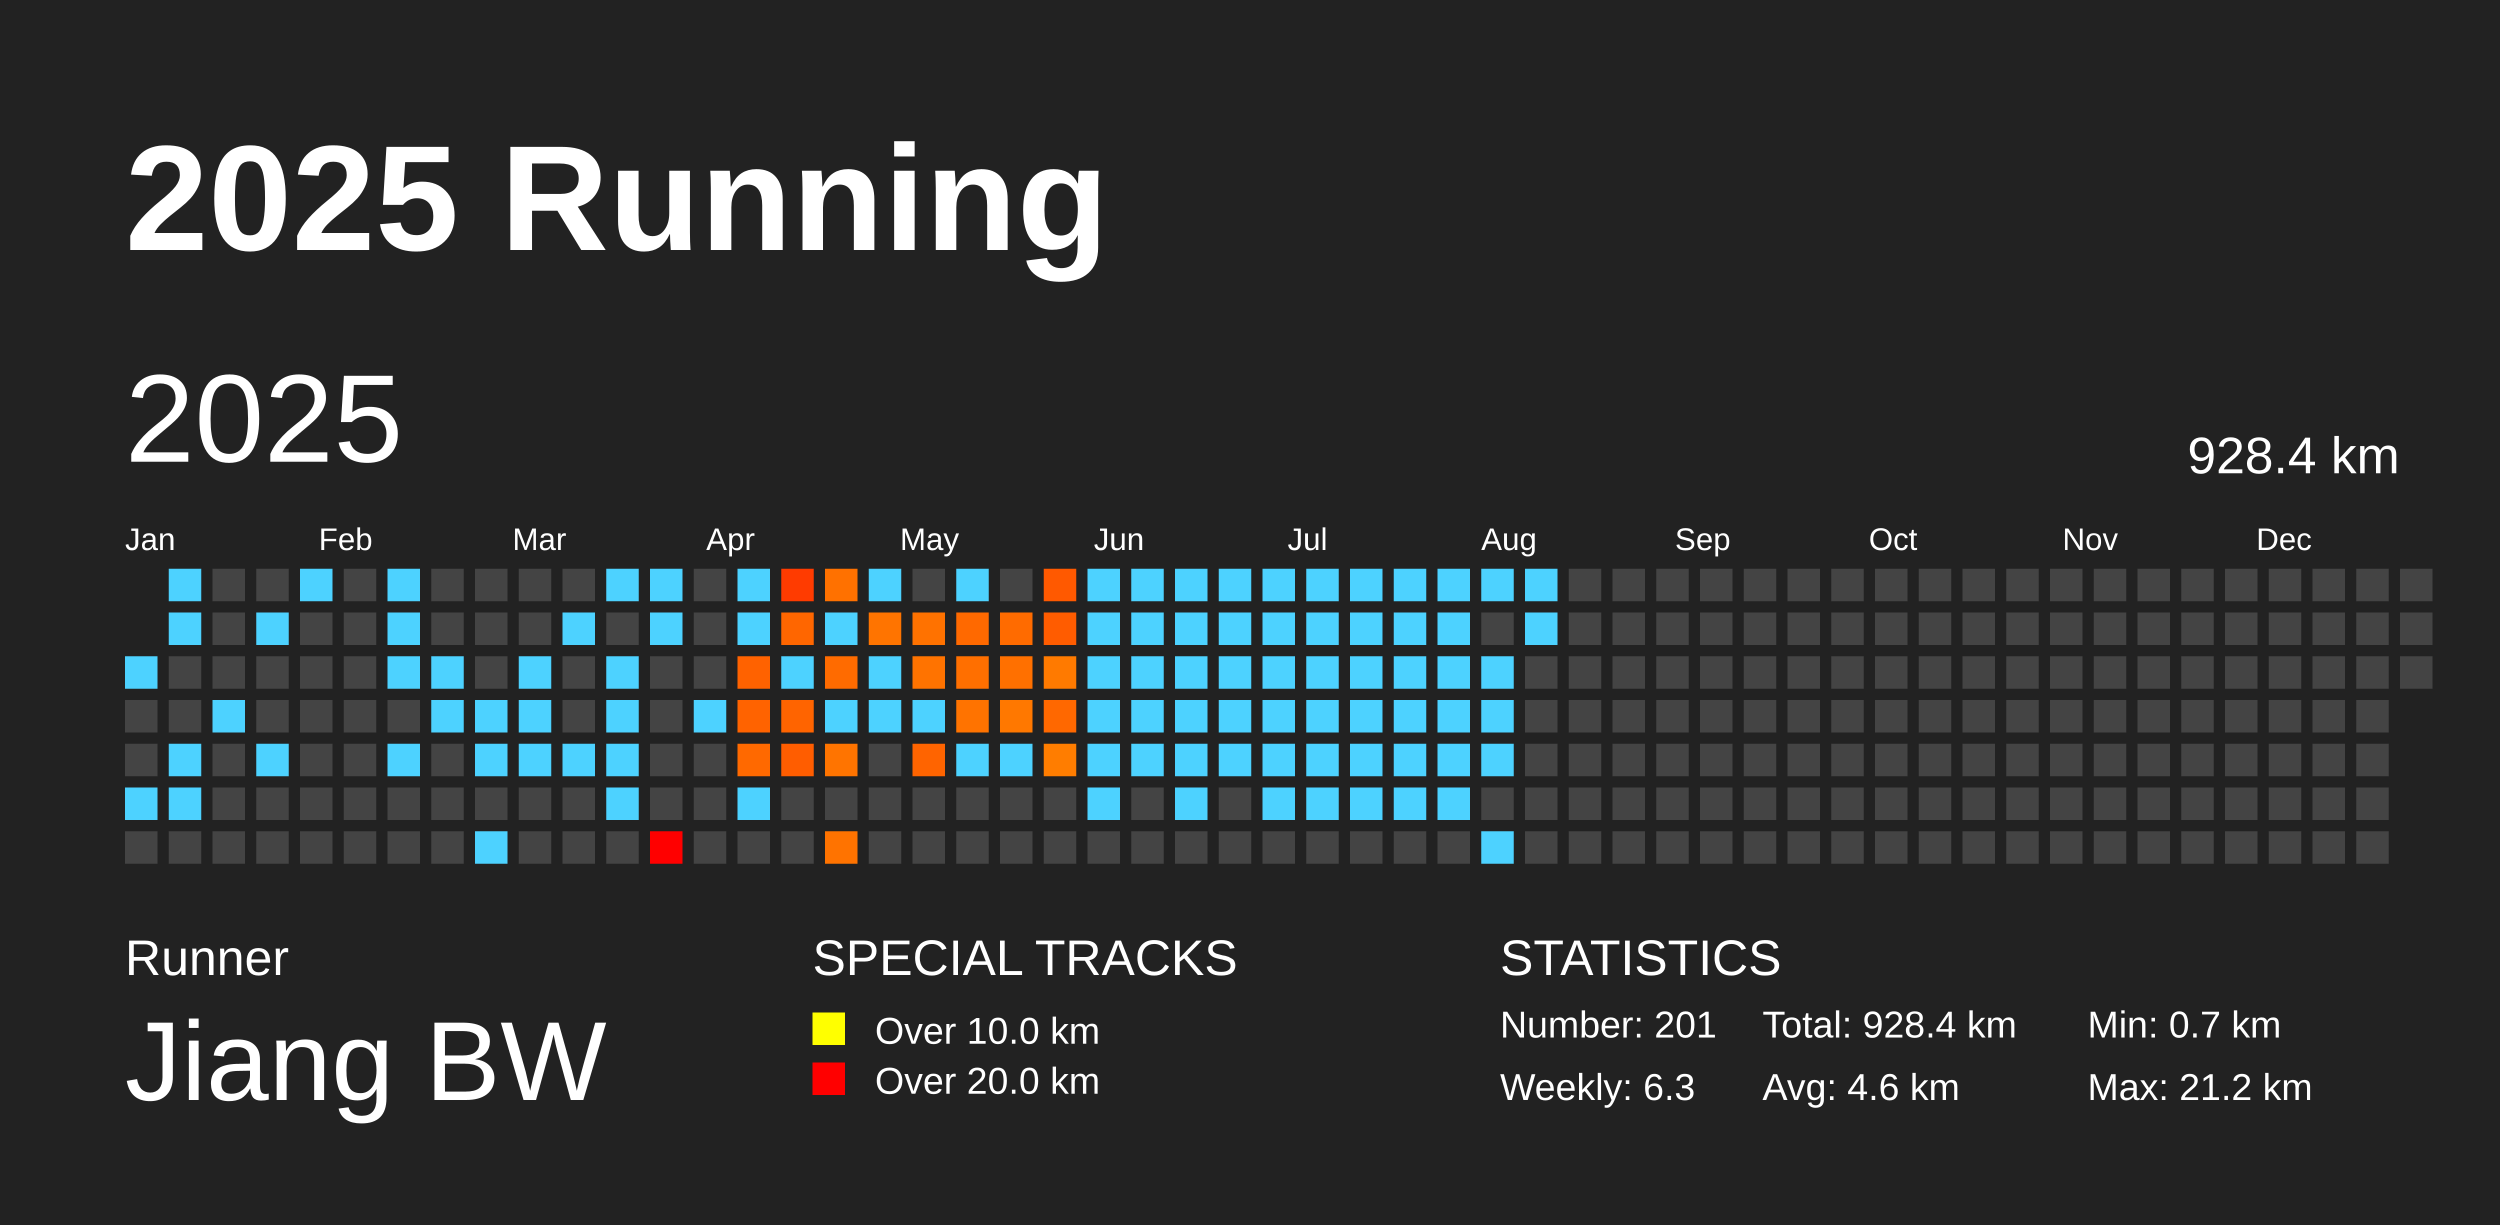
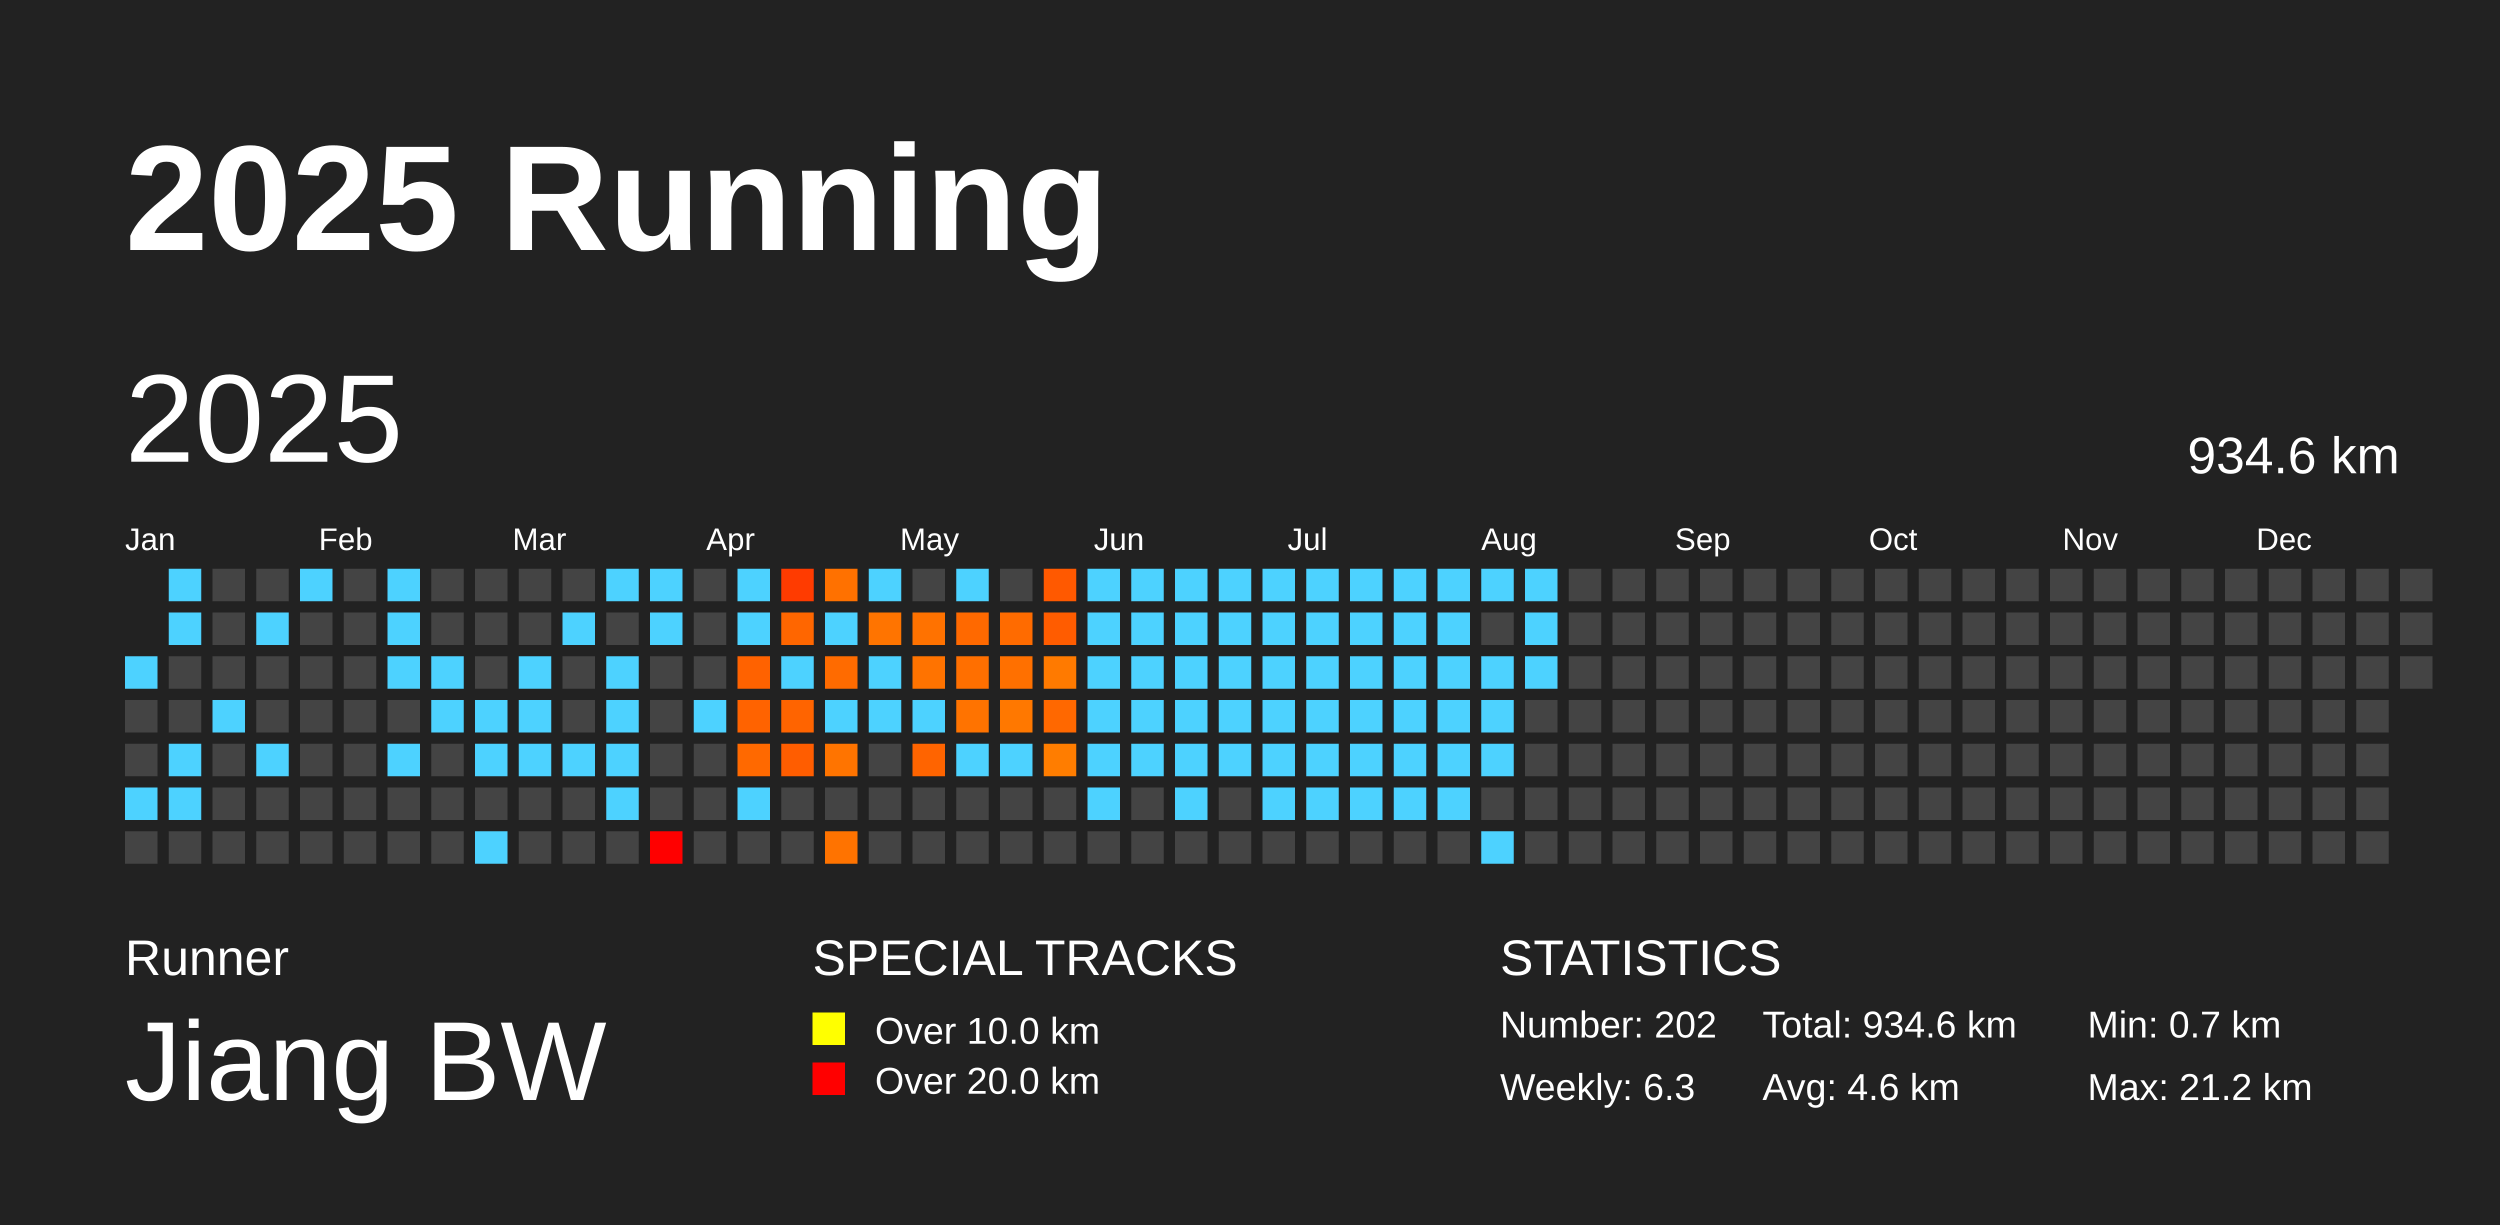
<svg xmlns="http://www.w3.org/2000/svg" baseProfile="full" height="98mm" version="1.1" viewBox="0,0,200,98" width="200mm">
  <defs />
  <rect fill="#222222" height="98" width="200" x="0" y="0" />
  <text fill="#FFFFFF" style="font-size:12px; font-family:Arial; font-weight:bold;" x="10" y="20">2025 Running</text>
  <text fill="#FFFFFF" style="font-size:4px; font-family:Arial" x="10" y="78">Runner</text>
  <text fill="#FFFFFF" style="font-size:9px; font-family:Arial" x="10" y="88">Jiang BW</text>
  <text fill="#FFFFFF" style="font-size:4px; font-family:Arial" x="65" y="78">SPECIAL TRACKS</text>
  <rect fill="yellow" height="2.6" width="2.6" x="65" y="81" />
  <text fill="#FFFFFF" style="font-size:3px; font-family:Arial" x="70" y="83.5">Over 10.0 km</text>
  <rect fill="red" height="2.6" width="2.6" x="65" y="85" />
  <text fill="#FFFFFF" style="font-size:3px; font-family:Arial" x="70" y="87.5">Over 20.0 km</text>
  <text fill="#FFFFFF" style="font-size:4px; font-family:Arial" x="120" y="78">STATISTICS</text>
-   <text fill="#FFFFFF" style="font-size:3px; font-family:Arial" x="120" y="83">Number: 201</text>
+   <text fill="#FFFFFF" style="font-size:3px; font-family:Arial" x="120" y="83">Number: 202</text>
  <text fill="#FFFFFF" style="font-size:3px; font-family:Arial" x="120" y="88">Weekly: 6.3</text>
-   <text fill="#FFFFFF" style="font-size:3px; font-family:Arial" x="141" y="83">Total: 928.4 km</text>
+   <text fill="#FFFFFF" style="font-size:3px; font-family:Arial" x="141" y="83">Total: 934.6 km</text>
  <text fill="#FFFFFF" style="font-size:3px; font-family:Arial" x="141" y="88">Avg: 4.6 km</text>
  <text fill="#FFFFFF" style="font-size:3px; font-family:Arial" x="167" y="83">Min: 0.7 km</text>
  <text fill="#FFFFFF" style="font-size:3px; font-family:Arial" x="167" y="88">Max: 21.2 km</text>
  <text dominant-baseline="hanging" fill="#FFFFFF" style="font-size:10.0px; font-family:Arial;" x="10" y="30">2025</text>
-   <text dominant-baseline="hanging" fill="#FFFFFF" style="font-size:4.125px; font-family:Arial;" x="175" y="35">928.4 km</text>
+   <text dominant-baseline="hanging" fill="#FFFFFF" style="font-size:4.125px; font-family:Arial;" x="175" y="35">934.6 km</text>
  <text fill="#FFFFFF" style="font-size:2.5px; font-family:Arial" x="10.0" y="44">Jan</text>
  <text fill="#FFFFFF" style="font-size:2.5px; font-family:Arial" x="25.5" y="44">Feb</text>
  <text fill="#FFFFFF" style="font-size:2.5px; font-family:Arial" x="41.0" y="44">Mar</text>
  <text fill="#FFFFFF" style="font-size:2.5px; font-family:Arial" x="56.5" y="44">Apr</text>
  <text fill="#FFFFFF" style="font-size:2.5px; font-family:Arial" x="72.0" y="44">May</text>
  <text fill="#FFFFFF" style="font-size:2.5px; font-family:Arial" x="87.5" y="44">Jun</text>
  <text fill="#FFFFFF" style="font-size:2.5px; font-family:Arial" x="103.0" y="44">Jul</text>
  <text fill="#FFFFFF" style="font-size:2.5px; font-family:Arial" x="118.5" y="44">Aug</text>
  <text fill="#FFFFFF" style="font-size:2.5px; font-family:Arial" x="134.0" y="44">Sep</text>
  <text fill="#FFFFFF" style="font-size:2.5px; font-family:Arial" x="149.5" y="44">Oct</text>
  <text fill="#FFFFFF" style="font-size:2.5px; font-family:Arial" x="165.0" y="44">Nov</text>
  <text fill="#FFFFFF" style="font-size:2.5px; font-family:Arial" x="180.5" y="44">Dec</text>
  <rect fill="#4dd2ff" height="2.6" width="2.6" x="10.0" y="52.5" />
  <rect fill="#444444" height="2.6" width="2.6" x="10.0" y="56.0" />
  <rect fill="#444444" height="2.6" width="2.6" x="10.0" y="59.5" />
  <rect fill="#4dd2ff" height="2.6" width="2.6" x="10.0" y="63.0" />
  <rect fill="#444444" height="2.6" width="2.6" x="10.0" y="66.5" />
  <rect fill="#4dd2ff" height="2.6" width="2.6" x="13.5" y="45.5" />
  <rect fill="#4dd2ff" height="2.6" width="2.6" x="13.5" y="49.0" />
  <rect fill="#444444" height="2.6" width="2.6" x="13.5" y="52.5" />
  <rect fill="#444444" height="2.6" width="2.6" x="13.5" y="56.0" />
  <rect fill="#4dd2ff" height="2.6" width="2.6" x="13.5" y="59.5" />
  <rect fill="#4dd2ff" height="2.6" width="2.6" x="13.5" y="63.0" />
  <rect fill="#444444" height="2.6" width="2.6" x="13.5" y="66.5" />
  <rect fill="#444444" height="2.6" width="2.6" x="17.0" y="45.5" />
  <rect fill="#444444" height="2.6" width="2.6" x="17.0" y="49.0" />
  <rect fill="#444444" height="2.6" width="2.6" x="17.0" y="52.5" />
  <rect fill="#4dd2ff" height="2.6" width="2.6" x="17.0" y="56.0" />
  <rect fill="#444444" height="2.6" width="2.6" x="17.0" y="59.5" />
  <rect fill="#444444" height="2.6" width="2.6" x="17.0" y="63.0" />
  <rect fill="#444444" height="2.6" width="2.6" x="17.0" y="66.5" />
  <rect fill="#444444" height="2.6" width="2.6" x="20.5" y="45.5" />
  <rect fill="#4dd2ff" height="2.6" width="2.6" x="20.5" y="49.0" />
  <rect fill="#444444" height="2.6" width="2.6" x="20.5" y="52.5" />
  <rect fill="#444444" height="2.6" width="2.6" x="20.5" y="56.0" />
  <rect fill="#4dd2ff" height="2.6" width="2.6" x="20.5" y="59.5" />
  <rect fill="#444444" height="2.6" width="2.6" x="20.5" y="63.0" />
  <rect fill="#444444" height="2.6" width="2.6" x="20.5" y="66.5" />
  <rect fill="#4dd2ff" height="2.6" width="2.6" x="24.0" y="45.5" />
  <rect fill="#444444" height="2.6" width="2.6" x="24.0" y="49.0" />
  <rect fill="#444444" height="2.6" width="2.6" x="24.0" y="52.5" />
  <rect fill="#444444" height="2.6" width="2.6" x="24.0" y="56.0" />
  <rect fill="#444444" height="2.6" width="2.6" x="24.0" y="59.5" />
  <rect fill="#444444" height="2.6" width="2.6" x="24.0" y="63.0" />
  <rect fill="#444444" height="2.6" width="2.6" x="24.0" y="66.5" />
  <rect fill="#444444" height="2.6" width="2.6" x="27.5" y="45.5" />
  <rect fill="#444444" height="2.6" width="2.6" x="27.5" y="49.0" />
  <rect fill="#444444" height="2.6" width="2.6" x="27.5" y="52.5" />
  <rect fill="#444444" height="2.6" width="2.6" x="27.5" y="56.0" />
  <rect fill="#444444" height="2.6" width="2.6" x="27.5" y="59.5" />
  <rect fill="#444444" height="2.6" width="2.6" x="27.5" y="63.0" />
  <rect fill="#444444" height="2.6" width="2.6" x="27.5" y="66.5" />
  <rect fill="#4dd2ff" height="2.6" width="2.6" x="31.0" y="45.5" />
  <rect fill="#4dd2ff" height="2.6" width="2.6" x="31.0" y="49.0" />
  <rect fill="#4dd2ff" height="2.6" width="2.6" x="31.0" y="52.5" />
  <rect fill="#444444" height="2.6" width="2.6" x="31.0" y="56.0" />
  <rect fill="#4dd2ff" height="2.6" width="2.6" x="31.0" y="59.5" />
  <rect fill="#444444" height="2.6" width="2.6" x="31.0" y="63.0" />
  <rect fill="#444444" height="2.6" width="2.6" x="31.0" y="66.5" />
  <rect fill="#444444" height="2.6" width="2.6" x="34.5" y="45.5" />
  <rect fill="#444444" height="2.6" width="2.6" x="34.5" y="49.0" />
  <rect fill="#4dd2ff" height="2.6" width="2.6" x="34.5" y="52.5" />
  <rect fill="#4dd2ff" height="2.6" width="2.6" x="34.5" y="56.0" />
  <rect fill="#444444" height="2.6" width="2.6" x="34.5" y="59.5" />
  <rect fill="#444444" height="2.6" width="2.6" x="34.5" y="63.0" />
  <rect fill="#444444" height="2.6" width="2.6" x="34.5" y="66.5" />
  <rect fill="#444444" height="2.6" width="2.6" x="38.0" y="45.5" />
  <rect fill="#444444" height="2.6" width="2.6" x="38.0" y="49.0" />
  <rect fill="#444444" height="2.6" width="2.6" x="38.0" y="52.5" />
  <rect fill="#4dd2ff" height="2.6" width="2.6" x="38.0" y="56.0" />
  <rect fill="#4dd2ff" height="2.6" width="2.6" x="38.0" y="59.5" />
  <rect fill="#444444" height="2.6" width="2.6" x="38.0" y="63.0" />
  <rect fill="#4dd2ff" height="2.6" width="2.6" x="38.0" y="66.5" />
  <rect fill="#444444" height="2.6" width="2.6" x="41.5" y="45.5" />
  <rect fill="#444444" height="2.6" width="2.6" x="41.5" y="49.0" />
  <rect fill="#4dd2ff" height="2.6" width="2.6" x="41.5" y="52.5" />
  <rect fill="#4dd2ff" height="2.6" width="2.6" x="41.5" y="56.0" />
  <rect fill="#4dd2ff" height="2.6" width="2.6" x="41.5" y="59.5" />
  <rect fill="#444444" height="2.6" width="2.6" x="41.5" y="63.0" />
  <rect fill="#444444" height="2.6" width="2.6" x="41.5" y="66.5" />
  <rect fill="#444444" height="2.6" width="2.6" x="45.0" y="45.5" />
  <rect fill="#4dd2ff" height="2.6" width="2.6" x="45.0" y="49.0" />
  <rect fill="#444444" height="2.6" width="2.6" x="45.0" y="52.5" />
  <rect fill="#444444" height="2.6" width="2.6" x="45.0" y="56.0" />
  <rect fill="#4dd2ff" height="2.6" width="2.6" x="45.0" y="59.5" />
  <rect fill="#444444" height="2.6" width="2.6" x="45.0" y="63.0" />
  <rect fill="#444444" height="2.6" width="2.6" x="45.0" y="66.5" />
  <rect fill="#4dd2ff" height="2.6" width="2.6" x="48.5" y="45.5" />
  <rect fill="#444444" height="2.6" width="2.6" x="48.5" y="49.0" />
  <rect fill="#4dd2ff" height="2.6" width="2.6" x="48.5" y="52.5" />
  <rect fill="#4dd2ff" height="2.6" width="2.6" x="48.5" y="56.0" />
  <rect fill="#4dd2ff" height="2.6" width="2.6" x="48.5" y="59.5" />
  <rect fill="#4dd2ff" height="2.6" width="2.6" x="48.5" y="63.0" />
  <rect fill="#444444" height="2.6" width="2.6" x="48.5" y="66.5" />
  <rect fill="#4dd2ff" height="2.6" width="2.6" x="52.0" y="45.5" />
  <rect fill="#4dd2ff" height="2.6" width="2.6" x="52.0" y="49.0" />
  <rect fill="#444444" height="2.6" width="2.6" x="52.0" y="52.5" />
  <rect fill="#444444" height="2.6" width="2.6" x="52.0" y="56.0" />
  <rect fill="#444444" height="2.6" width="2.6" x="52.0" y="59.5" />
  <rect fill="#444444" height="2.6" width="2.6" x="52.0" y="63.0" />
  <rect fill="red" height="2.6" width="2.6" x="52.0" y="66.5" />
  <rect fill="#444444" height="2.6" width="2.6" x="55.5" y="45.5" />
  <rect fill="#444444" height="2.6" width="2.6" x="55.5" y="49.0" />
  <rect fill="#444444" height="2.6" width="2.6" x="55.5" y="52.5" />
  <rect fill="#4dd2ff" height="2.6" width="2.6" x="55.5" y="56.0" />
  <rect fill="#444444" height="2.6" width="2.6" x="55.5" y="59.5" />
  <rect fill="#444444" height="2.6" width="2.6" x="55.5" y="63.0" />
  <rect fill="#444444" height="2.6" width="2.6" x="55.5" y="66.5" />
  <rect fill="#4dd2ff" height="2.6" width="2.6" x="59.0" y="45.5" />
  <rect fill="#4dd2ff" height="2.6" width="2.6" x="59.0" y="49.0" />
  <rect fill="#ff6200" height="2.6" width="2.6" x="59.0" y="52.5" />
  <rect fill="#ff6300" height="2.6" width="2.6" x="59.0" y="56.0" />
  <rect fill="#ff6900" height="2.6" width="2.6" x="59.0" y="59.5" />
  <rect fill="#4dd2ff" height="2.6" width="2.6" x="59.0" y="63.0" />
  <rect fill="#444444" height="2.6" width="2.6" x="59.0" y="66.5" />
  <rect fill="#ff3b00" height="2.6" width="2.6" x="62.5" y="45.5" />
  <rect fill="#ff6600" height="2.6" width="2.6" x="62.5" y="49.0" />
  <rect fill="#4dd2ff" height="2.6" width="2.6" x="62.5" y="52.5" />
  <rect fill="#ff6400" height="2.6" width="2.6" x="62.5" y="56.0" />
  <rect fill="#ff5d00" height="2.6" width="2.6" x="62.5" y="59.5" />
  <rect fill="#444444" height="2.6" width="2.6" x="62.5" y="63.0" />
  <rect fill="#444444" height="2.6" width="2.6" x="62.5" y="66.5" />
  <rect fill="#ff7100" height="2.6" width="2.6" x="66.0" y="45.5" />
  <rect fill="#4dd2ff" height="2.6" width="2.6" x="66.0" y="49.0" />
  <rect fill="#ff6b00" height="2.6" width="2.6" x="66.0" y="52.5" />
  <rect fill="#4dd2ff" height="2.6" width="2.6" x="66.0" y="56.0" />
  <rect fill="#ff7400" height="2.6" width="2.6" x="66.0" y="59.5" />
  <rect fill="#444444" height="2.6" width="2.6" x="66.0" y="63.0" />
  <rect fill="#ff7300" height="2.6" width="2.6" x="66.0" y="66.5" />
  <rect fill="#4dd2ff" height="2.6" width="2.6" x="69.5" y="45.5" />
  <rect fill="#ff7400" height="2.6" width="2.6" x="69.5" y="49.0" />
  <rect fill="#4dd2ff" height="2.6" width="2.6" x="69.5" y="52.5" />
  <rect fill="#4dd2ff" height="2.6" width="2.6" x="69.5" y="56.0" />
  <rect fill="#444444" height="2.6" width="2.6" x="69.5" y="59.5" />
  <rect fill="#444444" height="2.6" width="2.6" x="69.5" y="63.0" />
  <rect fill="#444444" height="2.6" width="2.6" x="69.5" y="66.5" />
  <rect fill="#444444" height="2.6" width="2.6" x="73.0" y="45.5" />
  <rect fill="#ff7200" height="2.6" width="2.6" x="73.0" y="49.0" />
  <rect fill="#ff7300" height="2.6" width="2.6" x="73.0" y="52.5" />
  <rect fill="#4dd2ff" height="2.6" width="2.6" x="73.0" y="56.0" />
  <rect fill="#ff6400" height="2.6" width="2.6" x="73.0" y="59.5" />
  <rect fill="#444444" height="2.6" width="2.6" x="73.0" y="63.0" />
  <rect fill="#444444" height="2.6" width="2.6" x="73.0" y="66.5" />
  <rect fill="#4dd2ff" height="2.6" width="2.6" x="76.5" y="45.5" />
  <rect fill="#ff6900" height="2.6" width="2.6" x="76.5" y="49.0" />
  <rect fill="#ff6f00" height="2.6" width="2.6" x="76.5" y="52.5" />
  <rect fill="#ff7300" height="2.6" width="2.6" x="76.5" y="56.0" />
  <rect fill="#4dd2ff" height="2.6" width="2.6" x="76.5" y="59.5" />
  <rect fill="#444444" height="2.6" width="2.6" x="76.5" y="63.0" />
  <rect fill="#444444" height="2.6" width="2.6" x="76.5" y="66.5" />
  <rect fill="#444444" height="2.6" width="2.6" x="80.0" y="45.5" />
  <rect fill="#ff6b00" height="2.6" width="2.6" x="80.0" y="49.0" />
  <rect fill="#ff7000" height="2.6" width="2.6" x="80.0" y="52.5" />
  <rect fill="#ff7800" height="2.6" width="2.6" x="80.0" y="56.0" />
  <rect fill="#4dd2ff" height="2.6" width="2.6" x="80.0" y="59.5" />
  <rect fill="#444444" height="2.6" width="2.6" x="80.0" y="63.0" />
  <rect fill="#444444" height="2.6" width="2.6" x="80.0" y="66.5" />
  <rect fill="#ff5900" height="2.6" width="2.6" x="83.5" y="45.5" />
  <rect fill="#ff5c00" height="2.6" width="2.6" x="83.5" y="49.0" />
  <rect fill="#ff7a00" height="2.6" width="2.6" x="83.5" y="52.5" />
  <rect fill="#ff6800" height="2.6" width="2.6" x="83.5" y="56.0" />
  <rect fill="#ff7d00" height="2.6" width="2.6" x="83.5" y="59.5" />
  <rect fill="#444444" height="2.6" width="2.6" x="83.5" y="63.0" />
  <rect fill="#444444" height="2.6" width="2.6" x="83.5" y="66.5" />
  <rect fill="#4dd2ff" height="2.6" width="2.6" x="87.0" y="45.5" />
  <rect fill="#4dd2ff" height="2.6" width="2.6" x="87.0" y="49.0" />
  <rect fill="#4dd2ff" height="2.6" width="2.6" x="87.0" y="52.5" />
  <rect fill="#4dd2ff" height="2.6" width="2.6" x="87.0" y="56.0" />
  <rect fill="#4dd2ff" height="2.6" width="2.6" x="87.0" y="59.5" />
  <rect fill="#4dd2ff" height="2.6" width="2.6" x="87.0" y="63.0" />
  <rect fill="#444444" height="2.6" width="2.6" x="87.0" y="66.5" />
  <rect fill="#4dd2ff" height="2.6" width="2.6" x="90.5" y="45.5" />
  <rect fill="#4dd2ff" height="2.6" width="2.6" x="90.5" y="49.0" />
  <rect fill="#4dd2ff" height="2.6" width="2.6" x="90.5" y="52.5" />
  <rect fill="#4dd2ff" height="2.6" width="2.6" x="90.5" y="56.0" />
  <rect fill="#4dd2ff" height="2.6" width="2.6" x="90.5" y="59.5" />
  <rect fill="#444444" height="2.6" width="2.6" x="90.5" y="63.0" />
  <rect fill="#444444" height="2.6" width="2.6" x="90.5" y="66.5" />
  <rect fill="#4dd2ff" height="2.6" width="2.6" x="94.0" y="45.5" />
  <rect fill="#4dd2ff" height="2.6" width="2.6" x="94.0" y="49.0" />
  <rect fill="#4dd2ff" height="2.6" width="2.6" x="94.0" y="52.5" />
  <rect fill="#4dd2ff" height="2.6" width="2.6" x="94.0" y="56.0" />
  <rect fill="#4dd2ff" height="2.6" width="2.6" x="94.0" y="59.5" />
  <rect fill="#4dd2ff" height="2.6" width="2.6" x="94.0" y="63.0" />
  <rect fill="#444444" height="2.6" width="2.6" x="94.0" y="66.5" />
  <rect fill="#4dd2ff" height="2.6" width="2.6" x="97.5" y="45.5" />
  <rect fill="#4dd2ff" height="2.6" width="2.6" x="97.5" y="49.0" />
  <rect fill="#4dd2ff" height="2.6" width="2.6" x="97.5" y="52.5" />
  <rect fill="#4dd2ff" height="2.6" width="2.6" x="97.5" y="56.0" />
  <rect fill="#4dd2ff" height="2.6" width="2.6" x="97.5" y="59.5" />
  <rect fill="#444444" height="2.6" width="2.6" x="97.5" y="63.0" />
  <rect fill="#444444" height="2.6" width="2.6" x="97.5" y="66.5" />
  <rect fill="#4dd2ff" height="2.6" width="2.6" x="101.0" y="45.5" />
  <rect fill="#4dd2ff" height="2.6" width="2.6" x="101.0" y="49.0" />
  <rect fill="#4dd2ff" height="2.6" width="2.6" x="101.0" y="52.5" />
  <rect fill="#4dd2ff" height="2.6" width="2.6" x="101.0" y="56.0" />
  <rect fill="#4dd2ff" height="2.6" width="2.6" x="101.0" y="59.5" />
  <rect fill="#4dd2ff" height="2.6" width="2.6" x="101.0" y="63.0" />
  <rect fill="#444444" height="2.6" width="2.6" x="101.0" y="66.5" />
  <rect fill="#4dd2ff" height="2.6" width="2.6" x="104.5" y="45.5" />
  <rect fill="#4dd2ff" height="2.6" width="2.6" x="104.5" y="49.0" />
  <rect fill="#4dd2ff" height="2.6" width="2.6" x="104.5" y="52.5" />
  <rect fill="#4dd2ff" height="2.6" width="2.6" x="104.5" y="56.0" />
  <rect fill="#4dd2ff" height="2.6" width="2.6" x="104.5" y="59.5" />
  <rect fill="#4dd2ff" height="2.6" width="2.6" x="104.5" y="63.0" />
  <rect fill="#444444" height="2.6" width="2.6" x="104.5" y="66.5" />
  <rect fill="#4dd2ff" height="2.6" width="2.6" x="108.0" y="45.5" />
  <rect fill="#4dd2ff" height="2.6" width="2.6" x="108.0" y="49.0" />
  <rect fill="#4dd2ff" height="2.6" width="2.6" x="108.0" y="52.5" />
  <rect fill="#4dd2ff" height="2.6" width="2.6" x="108.0" y="56.0" />
  <rect fill="#4dd2ff" height="2.6" width="2.6" x="108.0" y="59.5" />
  <rect fill="#4dd2ff" height="2.6" width="2.6" x="108.0" y="63.0" />
  <rect fill="#444444" height="2.6" width="2.6" x="108.0" y="66.5" />
  <rect fill="#4dd2ff" height="2.6" width="2.6" x="111.5" y="45.5" />
  <rect fill="#4dd2ff" height="2.6" width="2.6" x="111.5" y="49.0" />
  <rect fill="#4dd2ff" height="2.6" width="2.6" x="111.5" y="52.5" />
  <rect fill="#4dd2ff" height="2.6" width="2.6" x="111.5" y="56.0" />
  <rect fill="#4dd2ff" height="2.6" width="2.6" x="111.5" y="59.5" />
  <rect fill="#4dd2ff" height="2.6" width="2.6" x="111.5" y="63.0" />
  <rect fill="#444444" height="2.6" width="2.6" x="111.5" y="66.5" />
  <rect fill="#4dd2ff" height="2.6" width="2.6" x="115.0" y="45.5" />
  <rect fill="#4dd2ff" height="2.6" width="2.6" x="115.0" y="49.0" />
  <rect fill="#4dd2ff" height="2.6" width="2.6" x="115.0" y="52.5" />
  <rect fill="#4dd2ff" height="2.6" width="2.6" x="115.0" y="56.0" />
  <rect fill="#4dd2ff" height="2.6" width="2.6" x="115.0" y="59.5" />
  <rect fill="#4dd2ff" height="2.6" width="2.6" x="115.0" y="63.0" />
  <rect fill="#444444" height="2.6" width="2.6" x="115.0" y="66.5" />
  <rect fill="#4dd2ff" height="2.6" width="2.6" x="118.5" y="45.5" />
  <rect fill="#444444" height="2.6" width="2.6" x="118.5" y="49.0" />
  <rect fill="#4dd2ff" height="2.6" width="2.6" x="118.5" y="52.5" />
  <rect fill="#4dd2ff" height="2.6" width="2.6" x="118.5" y="56.0" />
  <rect fill="#4dd2ff" height="2.6" width="2.6" x="118.5" y="59.5" />
  <rect fill="#444444" height="2.6" width="2.6" x="118.5" y="63.0" />
  <rect fill="#4dd2ff" height="2.6" width="2.6" x="118.5" y="66.5" />
  <rect fill="#4dd2ff" height="2.6" width="2.6" x="122.0" y="45.5" />
  <rect fill="#4dd2ff" height="2.6" width="2.6" x="122.0" y="49.0" />
-   <rect fill="#444444" height="2.6" width="2.6" x="122.0" y="52.5" />
+   <rect fill="#4dd2ff" height="2.6" width="2.6" x="122.0" y="52.5" />
  <rect fill="#444444" height="2.6" width="2.6" x="122.0" y="56.0" />
  <rect fill="#444444" height="2.6" width="2.6" x="122.0" y="59.5" />
  <rect fill="#444444" height="2.6" width="2.6" x="122.0" y="63.0" />
  <rect fill="#444444" height="2.6" width="2.6" x="122.0" y="66.5" />
  <rect fill="#444444" height="2.6" width="2.6" x="125.5" y="45.5" />
  <rect fill="#444444" height="2.6" width="2.6" x="125.5" y="49.0" />
  <rect fill="#444444" height="2.6" width="2.6" x="125.5" y="52.5" />
  <rect fill="#444444" height="2.6" width="2.6" x="125.5" y="56.0" />
  <rect fill="#444444" height="2.6" width="2.6" x="125.5" y="59.5" />
  <rect fill="#444444" height="2.6" width="2.6" x="125.5" y="63.0" />
  <rect fill="#444444" height="2.6" width="2.6" x="125.5" y="66.5" />
  <rect fill="#444444" height="2.6" width="2.6" x="129.0" y="45.5" />
  <rect fill="#444444" height="2.6" width="2.6" x="129.0" y="49.0" />
  <rect fill="#444444" height="2.6" width="2.6" x="129.0" y="52.5" />
  <rect fill="#444444" height="2.6" width="2.6" x="129.0" y="56.0" />
  <rect fill="#444444" height="2.6" width="2.6" x="129.0" y="59.5" />
  <rect fill="#444444" height="2.6" width="2.6" x="129.0" y="63.0" />
  <rect fill="#444444" height="2.6" width="2.6" x="129.0" y="66.5" />
  <rect fill="#444444" height="2.6" width="2.6" x="132.5" y="45.5" />
  <rect fill="#444444" height="2.6" width="2.6" x="132.5" y="49.0" />
  <rect fill="#444444" height="2.6" width="2.6" x="132.5" y="52.5" />
  <rect fill="#444444" height="2.6" width="2.6" x="132.5" y="56.0" />
  <rect fill="#444444" height="2.6" width="2.6" x="132.5" y="59.5" />
  <rect fill="#444444" height="2.6" width="2.6" x="132.5" y="63.0" />
  <rect fill="#444444" height="2.6" width="2.6" x="132.5" y="66.5" />
  <rect fill="#444444" height="2.6" width="2.6" x="136.0" y="45.5" />
  <rect fill="#444444" height="2.6" width="2.6" x="136.0" y="49.0" />
  <rect fill="#444444" height="2.6" width="2.6" x="136.0" y="52.5" />
  <rect fill="#444444" height="2.6" width="2.6" x="136.0" y="56.0" />
  <rect fill="#444444" height="2.6" width="2.6" x="136.0" y="59.5" />
  <rect fill="#444444" height="2.6" width="2.6" x="136.0" y="63.0" />
  <rect fill="#444444" height="2.6" width="2.6" x="136.0" y="66.5" />
  <rect fill="#444444" height="2.6" width="2.6" x="139.5" y="45.5" />
  <rect fill="#444444" height="2.6" width="2.6" x="139.5" y="49.0" />
  <rect fill="#444444" height="2.6" width="2.6" x="139.5" y="52.5" />
  <rect fill="#444444" height="2.6" width="2.6" x="139.5" y="56.0" />
  <rect fill="#444444" height="2.6" width="2.6" x="139.5" y="59.5" />
  <rect fill="#444444" height="2.6" width="2.6" x="139.5" y="63.0" />
  <rect fill="#444444" height="2.6" width="2.6" x="139.5" y="66.5" />
  <rect fill="#444444" height="2.6" width="2.6" x="143.0" y="45.5" />
  <rect fill="#444444" height="2.6" width="2.6" x="143.0" y="49.0" />
  <rect fill="#444444" height="2.6" width="2.6" x="143.0" y="52.5" />
  <rect fill="#444444" height="2.6" width="2.6" x="143.0" y="56.0" />
  <rect fill="#444444" height="2.6" width="2.6" x="143.0" y="59.5" />
  <rect fill="#444444" height="2.6" width="2.6" x="143.0" y="63.0" />
  <rect fill="#444444" height="2.6" width="2.6" x="143.0" y="66.5" />
  <rect fill="#444444" height="2.6" width="2.6" x="146.5" y="45.5" />
  <rect fill="#444444" height="2.6" width="2.6" x="146.5" y="49.0" />
  <rect fill="#444444" height="2.6" width="2.6" x="146.5" y="52.5" />
  <rect fill="#444444" height="2.6" width="2.6" x="146.5" y="56.0" />
  <rect fill="#444444" height="2.6" width="2.6" x="146.5" y="59.5" />
  <rect fill="#444444" height="2.6" width="2.6" x="146.5" y="63.0" />
  <rect fill="#444444" height="2.6" width="2.6" x="146.5" y="66.5" />
  <rect fill="#444444" height="2.6" width="2.6" x="150.0" y="45.5" />
  <rect fill="#444444" height="2.6" width="2.6" x="150.0" y="49.0" />
  <rect fill="#444444" height="2.6" width="2.6" x="150.0" y="52.5" />
  <rect fill="#444444" height="2.6" width="2.6" x="150.0" y="56.0" />
  <rect fill="#444444" height="2.6" width="2.6" x="150.0" y="59.5" />
  <rect fill="#444444" height="2.6" width="2.6" x="150.0" y="63.0" />
  <rect fill="#444444" height="2.6" width="2.6" x="150.0" y="66.5" />
  <rect fill="#444444" height="2.6" width="2.6" x="153.5" y="45.5" />
  <rect fill="#444444" height="2.6" width="2.6" x="153.5" y="49.0" />
  <rect fill="#444444" height="2.6" width="2.6" x="153.5" y="52.5" />
  <rect fill="#444444" height="2.6" width="2.6" x="153.5" y="56.0" />
  <rect fill="#444444" height="2.6" width="2.6" x="153.5" y="59.5" />
  <rect fill="#444444" height="2.6" width="2.6" x="153.5" y="63.0" />
  <rect fill="#444444" height="2.6" width="2.6" x="153.5" y="66.5" />
  <rect fill="#444444" height="2.6" width="2.6" x="157.0" y="45.5" />
  <rect fill="#444444" height="2.6" width="2.6" x="157.0" y="49.0" />
  <rect fill="#444444" height="2.6" width="2.6" x="157.0" y="52.5" />
  <rect fill="#444444" height="2.6" width="2.6" x="157.0" y="56.0" />
  <rect fill="#444444" height="2.6" width="2.6" x="157.0" y="59.5" />
  <rect fill="#444444" height="2.6" width="2.6" x="157.0" y="63.0" />
  <rect fill="#444444" height="2.6" width="2.6" x="157.0" y="66.5" />
  <rect fill="#444444" height="2.6" width="2.6" x="160.5" y="45.5" />
  <rect fill="#444444" height="2.6" width="2.6" x="160.5" y="49.0" />
  <rect fill="#444444" height="2.6" width="2.6" x="160.5" y="52.5" />
  <rect fill="#444444" height="2.6" width="2.6" x="160.5" y="56.0" />
  <rect fill="#444444" height="2.6" width="2.6" x="160.5" y="59.5" />
  <rect fill="#444444" height="2.6" width="2.6" x="160.5" y="63.0" />
  <rect fill="#444444" height="2.6" width="2.6" x="160.5" y="66.5" />
  <rect fill="#444444" height="2.6" width="2.6" x="164.0" y="45.5" />
  <rect fill="#444444" height="2.6" width="2.6" x="164.0" y="49.0" />
  <rect fill="#444444" height="2.6" width="2.6" x="164.0" y="52.5" />
  <rect fill="#444444" height="2.6" width="2.6" x="164.0" y="56.0" />
  <rect fill="#444444" height="2.6" width="2.6" x="164.0" y="59.5" />
  <rect fill="#444444" height="2.6" width="2.6" x="164.0" y="63.0" />
  <rect fill="#444444" height="2.6" width="2.6" x="164.0" y="66.5" />
  <rect fill="#444444" height="2.6" width="2.6" x="167.5" y="45.5" />
  <rect fill="#444444" height="2.6" width="2.6" x="167.5" y="49.0" />
  <rect fill="#444444" height="2.6" width="2.6" x="167.5" y="52.5" />
  <rect fill="#444444" height="2.6" width="2.6" x="167.5" y="56.0" />
  <rect fill="#444444" height="2.6" width="2.6" x="167.5" y="59.5" />
  <rect fill="#444444" height="2.6" width="2.6" x="167.5" y="63.0" />
  <rect fill="#444444" height="2.6" width="2.6" x="167.5" y="66.5" />
  <rect fill="#444444" height="2.6" width="2.6" x="171.0" y="45.5" />
  <rect fill="#444444" height="2.6" width="2.6" x="171.0" y="49.0" />
  <rect fill="#444444" height="2.6" width="2.6" x="171.0" y="52.5" />
  <rect fill="#444444" height="2.6" width="2.6" x="171.0" y="56.0" />
  <rect fill="#444444" height="2.6" width="2.6" x="171.0" y="59.5" />
  <rect fill="#444444" height="2.6" width="2.6" x="171.0" y="63.0" />
  <rect fill="#444444" height="2.6" width="2.6" x="171.0" y="66.5" />
  <rect fill="#444444" height="2.6" width="2.6" x="174.5" y="45.5" />
  <rect fill="#444444" height="2.6" width="2.6" x="174.5" y="49.0" />
  <rect fill="#444444" height="2.6" width="2.6" x="174.5" y="52.5" />
  <rect fill="#444444" height="2.6" width="2.6" x="174.5" y="56.0" />
  <rect fill="#444444" height="2.6" width="2.6" x="174.5" y="59.5" />
  <rect fill="#444444" height="2.6" width="2.6" x="174.5" y="63.0" />
  <rect fill="#444444" height="2.6" width="2.6" x="174.5" y="66.5" />
  <rect fill="#444444" height="2.6" width="2.6" x="178.0" y="45.5" />
  <rect fill="#444444" height="2.6" width="2.6" x="178.0" y="49.0" />
  <rect fill="#444444" height="2.6" width="2.6" x="178.0" y="52.5" />
  <rect fill="#444444" height="2.6" width="2.6" x="178.0" y="56.0" />
  <rect fill="#444444" height="2.6" width="2.6" x="178.0" y="59.5" />
  <rect fill="#444444" height="2.6" width="2.6" x="178.0" y="63.0" />
  <rect fill="#444444" height="2.6" width="2.6" x="178.0" y="66.5" />
  <rect fill="#444444" height="2.6" width="2.6" x="181.5" y="45.5" />
  <rect fill="#444444" height="2.6" width="2.6" x="181.5" y="49.0" />
  <rect fill="#444444" height="2.6" width="2.6" x="181.5" y="52.5" />
  <rect fill="#444444" height="2.6" width="2.6" x="181.5" y="56.0" />
  <rect fill="#444444" height="2.6" width="2.6" x="181.5" y="59.5" />
  <rect fill="#444444" height="2.6" width="2.6" x="181.5" y="63.0" />
  <rect fill="#444444" height="2.6" width="2.6" x="181.5" y="66.5" />
  <rect fill="#444444" height="2.6" width="2.6" x="185.0" y="45.5" />
  <rect fill="#444444" height="2.6" width="2.6" x="185.0" y="49.0" />
  <rect fill="#444444" height="2.6" width="2.6" x="185.0" y="52.5" />
  <rect fill="#444444" height="2.6" width="2.6" x="185.0" y="56.0" />
  <rect fill="#444444" height="2.6" width="2.6" x="185.0" y="59.5" />
  <rect fill="#444444" height="2.6" width="2.6" x="185.0" y="63.0" />
  <rect fill="#444444" height="2.6" width="2.6" x="185.0" y="66.5" />
  <rect fill="#444444" height="2.6" width="2.6" x="188.5" y="45.5" />
  <rect fill="#444444" height="2.6" width="2.6" x="188.5" y="49.0" />
  <rect fill="#444444" height="2.6" width="2.6" x="188.5" y="52.5" />
  <rect fill="#444444" height="2.6" width="2.6" x="188.5" y="56.0" />
  <rect fill="#444444" height="2.6" width="2.6" x="188.5" y="59.5" />
  <rect fill="#444444" height="2.6" width="2.6" x="188.5" y="63.0" />
  <rect fill="#444444" height="2.6" width="2.6" x="188.5" y="66.5" />
  <rect fill="#444444" height="2.6" width="2.6" x="192.0" y="45.5" />
  <rect fill="#444444" height="2.6" width="2.6" x="192.0" y="49.0" />
  <rect fill="#444444" height="2.6" width="2.6" x="192.0" y="52.5" />
</svg>
